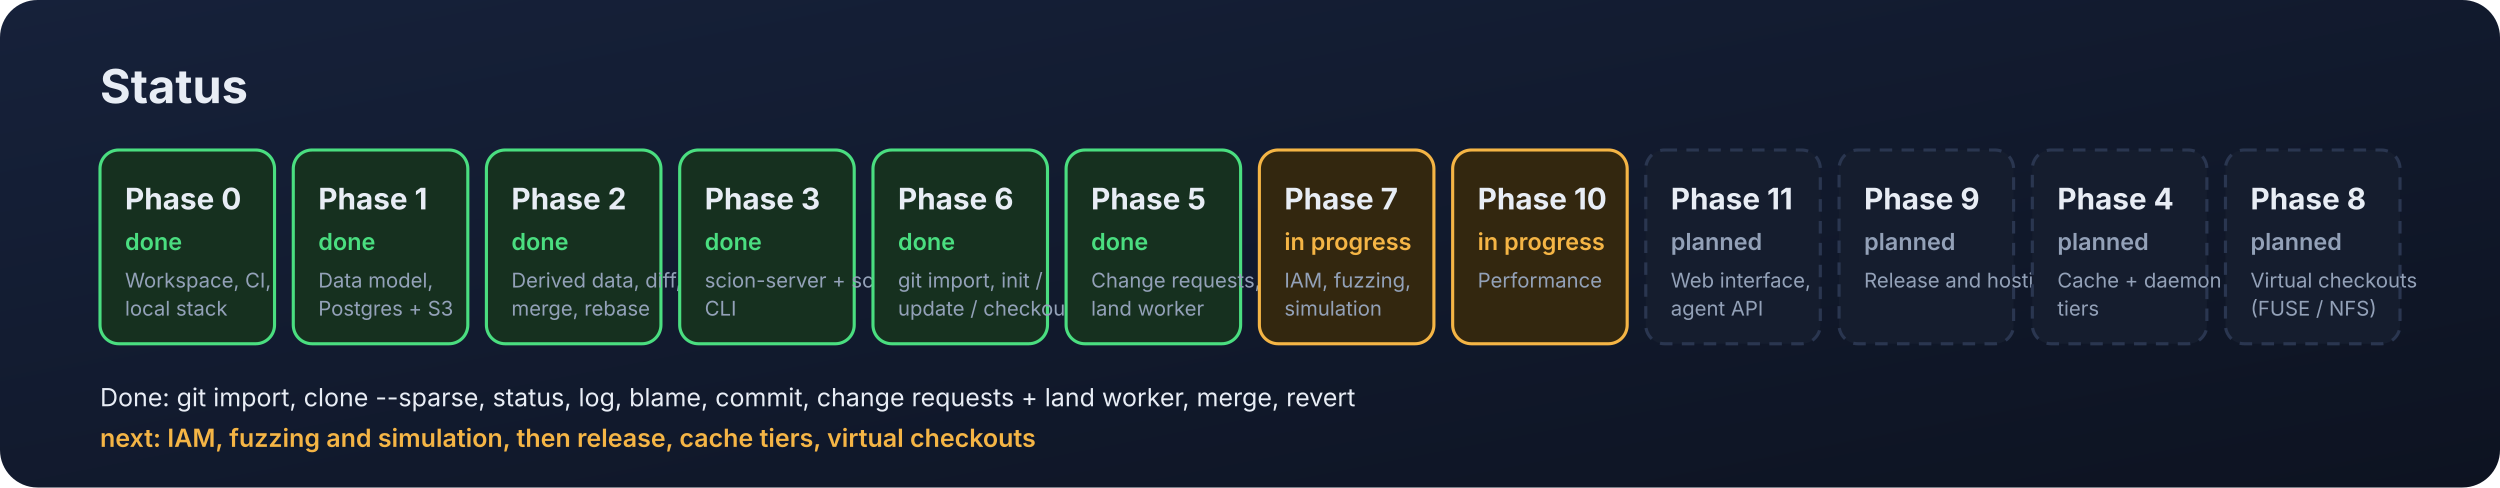
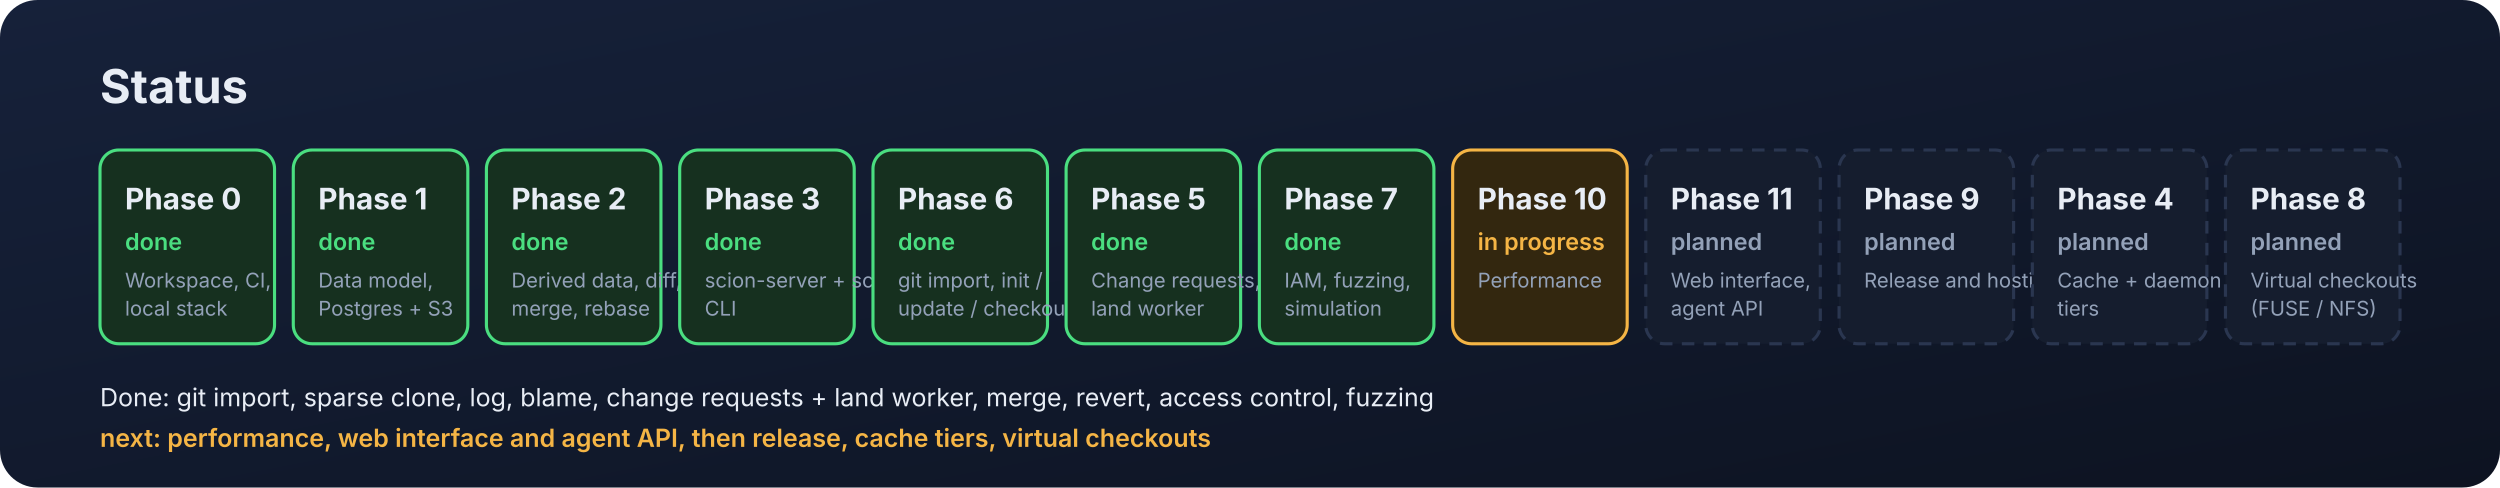
<svg xmlns="http://www.w3.org/2000/svg" width="1600" height="312" viewBox="0 0 1600 312" role="img" aria-label="Scion roadmap status by phase">
  <defs>
    <marker id="a-teal" viewBox="0 0 10 10" refX="9" refY="5" markerWidth="7" markerHeight="7" orient="auto-start-reverse">
      <path d="M0,0 L10,5 L0,10 z" fill="#2dd4bf" />
    </marker>
    <marker id="a-amber" viewBox="0 0 10 10" refX="9" refY="5" markerWidth="7" markerHeight="7" orient="auto-start-reverse">
      <path d="M0,0 L10,5 L0,10 z" fill="#f5b545" />
    </marker>
    <marker id="a-violet" viewBox="0 0 10 10" refX="9" refY="5" markerWidth="7" markerHeight="7" orient="auto-start-reverse">
      <path d="M0,0 L10,5 L0,10 z" fill="#a78bfa" />
    </marker>
    <marker id="a-muted" viewBox="0 0 10 10" refX="9" refY="5" markerWidth="7" markerHeight="7" orient="auto-start-reverse">
      <path d="M0,0 L10,5 L0,10 z" fill="#93a1b8" />
    </marker>
    <linearGradient id="glow" x1="0" y1="0" x2="1" y2="1">
      <stop offset="0" stop-color="#16213a" />
      <stop offset="1" stop-color="#0d1321" />
    </linearGradient>
  </defs>
  <rect x="0" y="0" width="1600" height="312" rx="24" fill="url(#glow)" />
  <text x="64" y="66" font-family="Inter, 'Segoe UI', -apple-system, BlinkMacSystemFont, Helvetica, Arial, sans-serif" font-size="30" fill="#e8edf5" font-weight="700" text-anchor="start">Status</text>
  <rect x="64.0" y="96" width="111.7" height="124" rx="12" fill="#16301f" stroke="#4ade80" stroke-width="2" />
  <text x="80.0" y="134" font-family="Inter, 'Segoe UI', -apple-system, BlinkMacSystemFont, Helvetica, Arial, sans-serif" font-size="19" fill="#e8edf5" font-weight="700" text-anchor="start">Phase 0</text>
  <text x="80.0" y="160" font-family="Inter, 'Segoe UI', -apple-system, BlinkMacSystemFont, Helvetica, Arial, sans-serif" font-size="15" fill="#4ade80" font-weight="600" text-anchor="start">done</text>
  <text x="80.0" y="184" font-family="Inter, 'Segoe UI', -apple-system, BlinkMacSystemFont, Helvetica, Arial, sans-serif" font-size="13" fill="#93a1b8" font-weight="400" text-anchor="start">Workspace, CI,</text>
  <text x="80.0" y="202" font-family="Inter, 'Segoe UI', -apple-system, BlinkMacSystemFont, Helvetica, Arial, sans-serif" font-size="13" fill="#93a1b8" font-weight="400" text-anchor="start">local stack</text>
  <rect x="187.7" y="96" width="111.7" height="124" rx="12" fill="#16301f" stroke="#4ade80" stroke-width="2" />
  <text x="203.7" y="134" font-family="Inter, 'Segoe UI', -apple-system, BlinkMacSystemFont, Helvetica, Arial, sans-serif" font-size="19" fill="#e8edf5" font-weight="700" text-anchor="start">Phase 1</text>
  <text x="203.7" y="160" font-family="Inter, 'Segoe UI', -apple-system, BlinkMacSystemFont, Helvetica, Arial, sans-serif" font-size="15" fill="#4ade80" font-weight="600" text-anchor="start">done</text>
  <text x="203.7" y="184" font-family="Inter, 'Segoe UI', -apple-system, BlinkMacSystemFont, Helvetica, Arial, sans-serif" font-size="13" fill="#93a1b8" font-weight="400" text-anchor="start">Data model,</text>
  <text x="203.7" y="202" font-family="Inter, 'Segoe UI', -apple-system, BlinkMacSystemFont, Helvetica, Arial, sans-serif" font-size="13" fill="#93a1b8" font-weight="400" text-anchor="start">Postgres + S3</text>
  <rect x="311.3" y="96" width="111.7" height="124" rx="12" fill="#16301f" stroke="#4ade80" stroke-width="2" />
  <text x="327.3" y="134" font-family="Inter, 'Segoe UI', -apple-system, BlinkMacSystemFont, Helvetica, Arial, sans-serif" font-size="19" fill="#e8edf5" font-weight="700" text-anchor="start">Phase 2</text>
  <text x="327.3" y="160" font-family="Inter, 'Segoe UI', -apple-system, BlinkMacSystemFont, Helvetica, Arial, sans-serif" font-size="15" fill="#4ade80" font-weight="600" text-anchor="start">done</text>
  <text x="327.3" y="184" font-family="Inter, 'Segoe UI', -apple-system, BlinkMacSystemFont, Helvetica, Arial, sans-serif" font-size="13" fill="#93a1b8" font-weight="400" text-anchor="start">Derived data, diff,</text>
  <text x="327.3" y="202" font-family="Inter, 'Segoe UI', -apple-system, BlinkMacSystemFont, Helvetica, Arial, sans-serif" font-size="13" fill="#93a1b8" font-weight="400" text-anchor="start">merge, rebase</text>
  <rect x="435.0" y="96" width="111.7" height="124" rx="12" fill="#16301f" stroke="#4ade80" stroke-width="2" />
  <text x="451.0" y="134" font-family="Inter, 'Segoe UI', -apple-system, BlinkMacSystemFont, Helvetica, Arial, sans-serif" font-size="19" fill="#e8edf5" font-weight="700" text-anchor="start">Phase 3</text>
  <text x="451.0" y="160" font-family="Inter, 'Segoe UI', -apple-system, BlinkMacSystemFont, Helvetica, Arial, sans-serif" font-size="15" fill="#4ade80" font-weight="600" text-anchor="start">done</text>
  <text x="451.0" y="184" font-family="Inter, 'Segoe UI', -apple-system, BlinkMacSystemFont, Helvetica, Arial, sans-serif" font-size="13" fill="#93a1b8" font-weight="400" text-anchor="start">scion-server + scn</text>
  <text x="451.0" y="202" font-family="Inter, 'Segoe UI', -apple-system, BlinkMacSystemFont, Helvetica, Arial, sans-serif" font-size="13" fill="#93a1b8" font-weight="400" text-anchor="start">CLI</text>
  <rect x="558.7" y="96" width="111.7" height="124" rx="12" fill="#16301f" stroke="#4ade80" stroke-width="2" />
  <text x="574.7" y="134" font-family="Inter, 'Segoe UI', -apple-system, BlinkMacSystemFont, Helvetica, Arial, sans-serif" font-size="19" fill="#e8edf5" font-weight="700" text-anchor="start">Phase 6</text>
  <text x="574.7" y="160" font-family="Inter, 'Segoe UI', -apple-system, BlinkMacSystemFont, Helvetica, Arial, sans-serif" font-size="15" fill="#4ade80" font-weight="600" text-anchor="start">done</text>
  <text x="574.7" y="184" font-family="Inter, 'Segoe UI', -apple-system, BlinkMacSystemFont, Helvetica, Arial, sans-serif" font-size="13" fill="#93a1b8" font-weight="400" text-anchor="start">git import, init /</text>
  <text x="574.7" y="202" font-family="Inter, 'Segoe UI', -apple-system, BlinkMacSystemFont, Helvetica, Arial, sans-serif" font-size="13" fill="#93a1b8" font-weight="400" text-anchor="start">update / checkout</text>
  <rect x="682.3" y="96" width="111.7" height="124" rx="12" fill="#16301f" stroke="#4ade80" stroke-width="2" />
  <text x="698.3" y="134" font-family="Inter, 'Segoe UI', -apple-system, BlinkMacSystemFont, Helvetica, Arial, sans-serif" font-size="19" fill="#e8edf5" font-weight="700" text-anchor="start">Phase 5</text>
  <text x="698.3" y="160" font-family="Inter, 'Segoe UI', -apple-system, BlinkMacSystemFont, Helvetica, Arial, sans-serif" font-size="15" fill="#4ade80" font-weight="600" text-anchor="start">done</text>
  <text x="698.3" y="184" font-family="Inter, 'Segoe UI', -apple-system, BlinkMacSystemFont, Helvetica, Arial, sans-serif" font-size="13" fill="#93a1b8" font-weight="400" text-anchor="start">Change requests,</text>
  <text x="698.3" y="202" font-family="Inter, 'Segoe UI', -apple-system, BlinkMacSystemFont, Helvetica, Arial, sans-serif" font-size="13" fill="#93a1b8" font-weight="400" text-anchor="start">land worker</text>
-   <rect x="806.0" y="96" width="111.7" height="124" rx="12" fill="#33270f" stroke="#f5b545" stroke-width="2" />
+   <rect x="806.0" y="96" width="111.7" height="124" rx="12" fill="#16301f" stroke="#4ade80" stroke-width="2" />
  <text x="822.0" y="134" font-family="Inter, 'Segoe UI', -apple-system, BlinkMacSystemFont, Helvetica, Arial, sans-serif" font-size="19" fill="#e8edf5" font-weight="700" text-anchor="start">Phase 7</text>
-   <text x="822.0" y="160" font-family="Inter, 'Segoe UI', -apple-system, BlinkMacSystemFont, Helvetica, Arial, sans-serif" font-size="15" fill="#f5b545" font-weight="600" text-anchor="start">in progress</text>
+   <text x="822.0" y="160" font-family="Inter, 'Segoe UI', -apple-system, BlinkMacSystemFont, Helvetica, Arial, sans-serif" font-size="15" fill="#4ade80" font-weight="600" text-anchor="start">done</text>
  <text x="822.0" y="184" font-family="Inter, 'Segoe UI', -apple-system, BlinkMacSystemFont, Helvetica, Arial, sans-serif" font-size="13" fill="#93a1b8" font-weight="400" text-anchor="start">IAM, fuzzing,</text>
  <text x="822.0" y="202" font-family="Inter, 'Segoe UI', -apple-system, BlinkMacSystemFont, Helvetica, Arial, sans-serif" font-size="13" fill="#93a1b8" font-weight="400" text-anchor="start">simulation</text>
  <rect x="929.7" y="96" width="111.7" height="124" rx="12" fill="#33270f" stroke="#f5b545" stroke-width="2" />
  <text x="945.7" y="134" font-family="Inter, 'Segoe UI', -apple-system, BlinkMacSystemFont, Helvetica, Arial, sans-serif" font-size="19" fill="#e8edf5" font-weight="700" text-anchor="start">Phase 10</text>
  <text x="945.7" y="160" font-family="Inter, 'Segoe UI', -apple-system, BlinkMacSystemFont, Helvetica, Arial, sans-serif" font-size="15" fill="#f5b545" font-weight="600" text-anchor="start">in progress</text>
  <text x="945.7" y="184" font-family="Inter, 'Segoe UI', -apple-system, BlinkMacSystemFont, Helvetica, Arial, sans-serif" font-size="13" fill="#93a1b8" font-weight="400" text-anchor="start">Performance</text>
  <rect x="1053.3" y="96" width="111.7" height="124" rx="12" fill="#151d2e" stroke="#2a3650" stroke-width="2" stroke-dasharray="8 6" />
  <text x="1069.3" y="134" font-family="Inter, 'Segoe UI', -apple-system, BlinkMacSystemFont, Helvetica, Arial, sans-serif" font-size="19" fill="#e8edf5" font-weight="700" text-anchor="start">Phase 11</text>
  <text x="1069.3" y="160" font-family="Inter, 'Segoe UI', -apple-system, BlinkMacSystemFont, Helvetica, Arial, sans-serif" font-size="15" fill="#93a1b8" font-weight="600" text-anchor="start">planned</text>
  <text x="1069.3" y="184" font-family="Inter, 'Segoe UI', -apple-system, BlinkMacSystemFont, Helvetica, Arial, sans-serif" font-size="13" fill="#93a1b8" font-weight="400" text-anchor="start">Web interface,</text>
  <text x="1069.3" y="202" font-family="Inter, 'Segoe UI', -apple-system, BlinkMacSystemFont, Helvetica, Arial, sans-serif" font-size="13" fill="#93a1b8" font-weight="400" text-anchor="start">agent API</text>
  <rect x="1177.0" y="96" width="111.7" height="124" rx="12" fill="#151d2e" stroke="#2a3650" stroke-width="2" stroke-dasharray="8 6" />
  <text x="1193.0" y="134" font-family="Inter, 'Segoe UI', -apple-system, BlinkMacSystemFont, Helvetica, Arial, sans-serif" font-size="19" fill="#e8edf5" font-weight="700" text-anchor="start">Phase 9</text>
  <text x="1193.0" y="160" font-family="Inter, 'Segoe UI', -apple-system, BlinkMacSystemFont, Helvetica, Arial, sans-serif" font-size="15" fill="#93a1b8" font-weight="600" text-anchor="start">planned</text>
  <text x="1193.0" y="184" font-family="Inter, 'Segoe UI', -apple-system, BlinkMacSystemFont, Helvetica, Arial, sans-serif" font-size="13" fill="#93a1b8" font-weight="400" text-anchor="start">Release and hosting</text>
  <rect x="1300.7" y="96" width="111.7" height="124" rx="12" fill="#151d2e" stroke="#2a3650" stroke-width="2" stroke-dasharray="8 6" />
  <text x="1316.7" y="134" font-family="Inter, 'Segoe UI', -apple-system, BlinkMacSystemFont, Helvetica, Arial, sans-serif" font-size="19" fill="#e8edf5" font-weight="700" text-anchor="start">Phase 4</text>
  <text x="1316.7" y="160" font-family="Inter, 'Segoe UI', -apple-system, BlinkMacSystemFont, Helvetica, Arial, sans-serif" font-size="15" fill="#93a1b8" font-weight="600" text-anchor="start">planned</text>
  <text x="1316.7" y="184" font-family="Inter, 'Segoe UI', -apple-system, BlinkMacSystemFont, Helvetica, Arial, sans-serif" font-size="13" fill="#93a1b8" font-weight="400" text-anchor="start">Cache + daemon</text>
  <text x="1316.7" y="202" font-family="Inter, 'Segoe UI', -apple-system, BlinkMacSystemFont, Helvetica, Arial, sans-serif" font-size="13" fill="#93a1b8" font-weight="400" text-anchor="start">tiers</text>
  <rect x="1424.3" y="96" width="111.7" height="124" rx="12" fill="#151d2e" stroke="#2a3650" stroke-width="2" stroke-dasharray="8 6" />
  <text x="1440.3" y="134" font-family="Inter, 'Segoe UI', -apple-system, BlinkMacSystemFont, Helvetica, Arial, sans-serif" font-size="19" fill="#e8edf5" font-weight="700" text-anchor="start">Phase 8</text>
  <text x="1440.3" y="160" font-family="Inter, 'Segoe UI', -apple-system, BlinkMacSystemFont, Helvetica, Arial, sans-serif" font-size="15" fill="#93a1b8" font-weight="600" text-anchor="start">planned</text>
  <text x="1440.3" y="184" font-family="Inter, 'Segoe UI', -apple-system, BlinkMacSystemFont, Helvetica, Arial, sans-serif" font-size="13" fill="#93a1b8" font-weight="400" text-anchor="start">Virtual checkouts</text>
  <text x="1440.3" y="202" font-family="Inter, 'Segoe UI', -apple-system, BlinkMacSystemFont, Helvetica, Arial, sans-serif" font-size="13" fill="#93a1b8" font-weight="400" text-anchor="start">(FUSE / NFS)</text>
-   <text x="64" y="260" font-family="Inter, 'Segoe UI', -apple-system, BlinkMacSystemFont, Helvetica, Arial, sans-serif" font-size="16" fill="#e8edf5" font-weight="400" text-anchor="start">Done: git import, clone --sparse, status, log, blame, commit, change requests + land worker, merge, revert</text>
-   <text x="64" y="286" font-family="Inter, 'Segoe UI', -apple-system, BlinkMacSystemFont, Helvetica, Arial, sans-serif" font-size="16" fill="#f5b545" font-weight="600" text-anchor="start">next: IAM, fuzzing and simulation, then release, cache tiers, virtual checkouts</text>
+   <text x="64" y="260" font-family="Inter, 'Segoe UI', -apple-system, BlinkMacSystemFont, Helvetica, Arial, sans-serif" font-size="16" fill="#e8edf5" font-weight="400" text-anchor="start">Done: git import, sparse clone, log, blame, change requests + land worker, merge, revert, access control, fuzzing</text>
+   <text x="64" y="286" font-family="Inter, 'Segoe UI', -apple-system, BlinkMacSystemFont, Helvetica, Arial, sans-serif" font-size="16" fill="#f5b545" font-weight="600" text-anchor="start">next: performance, web interface and agent API, then release, cache tiers, virtual checkouts</text>
</svg>
